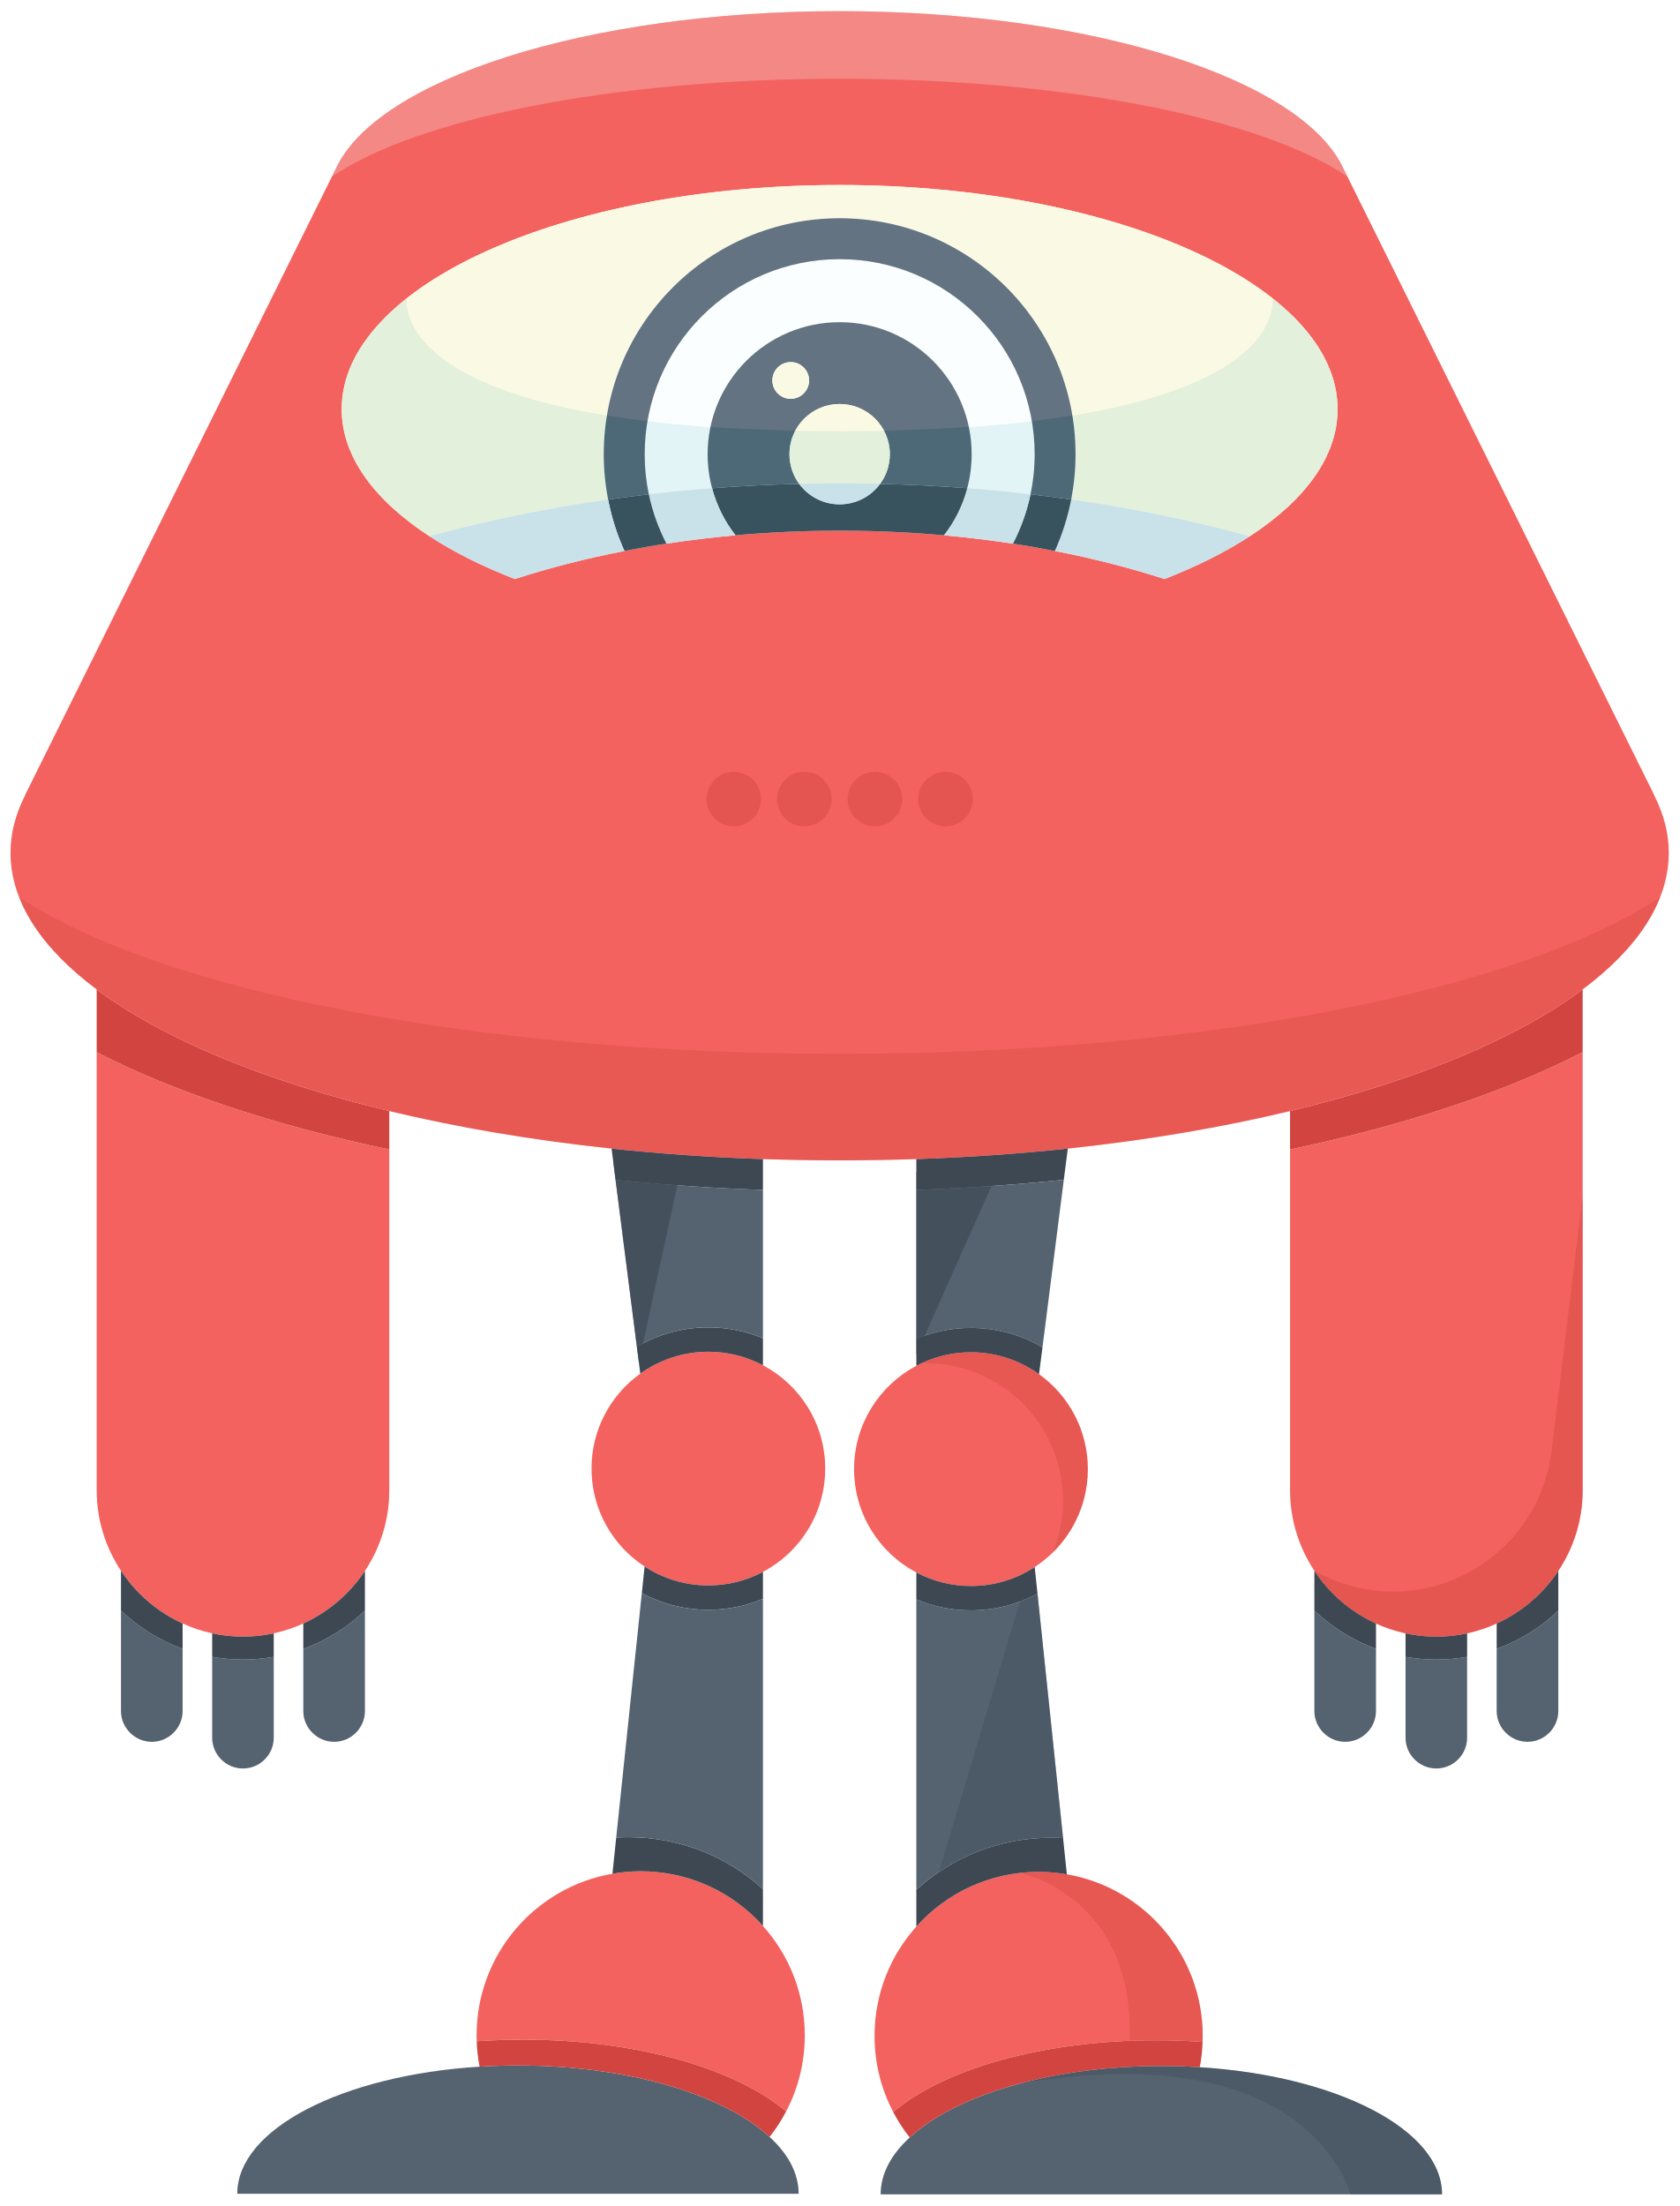
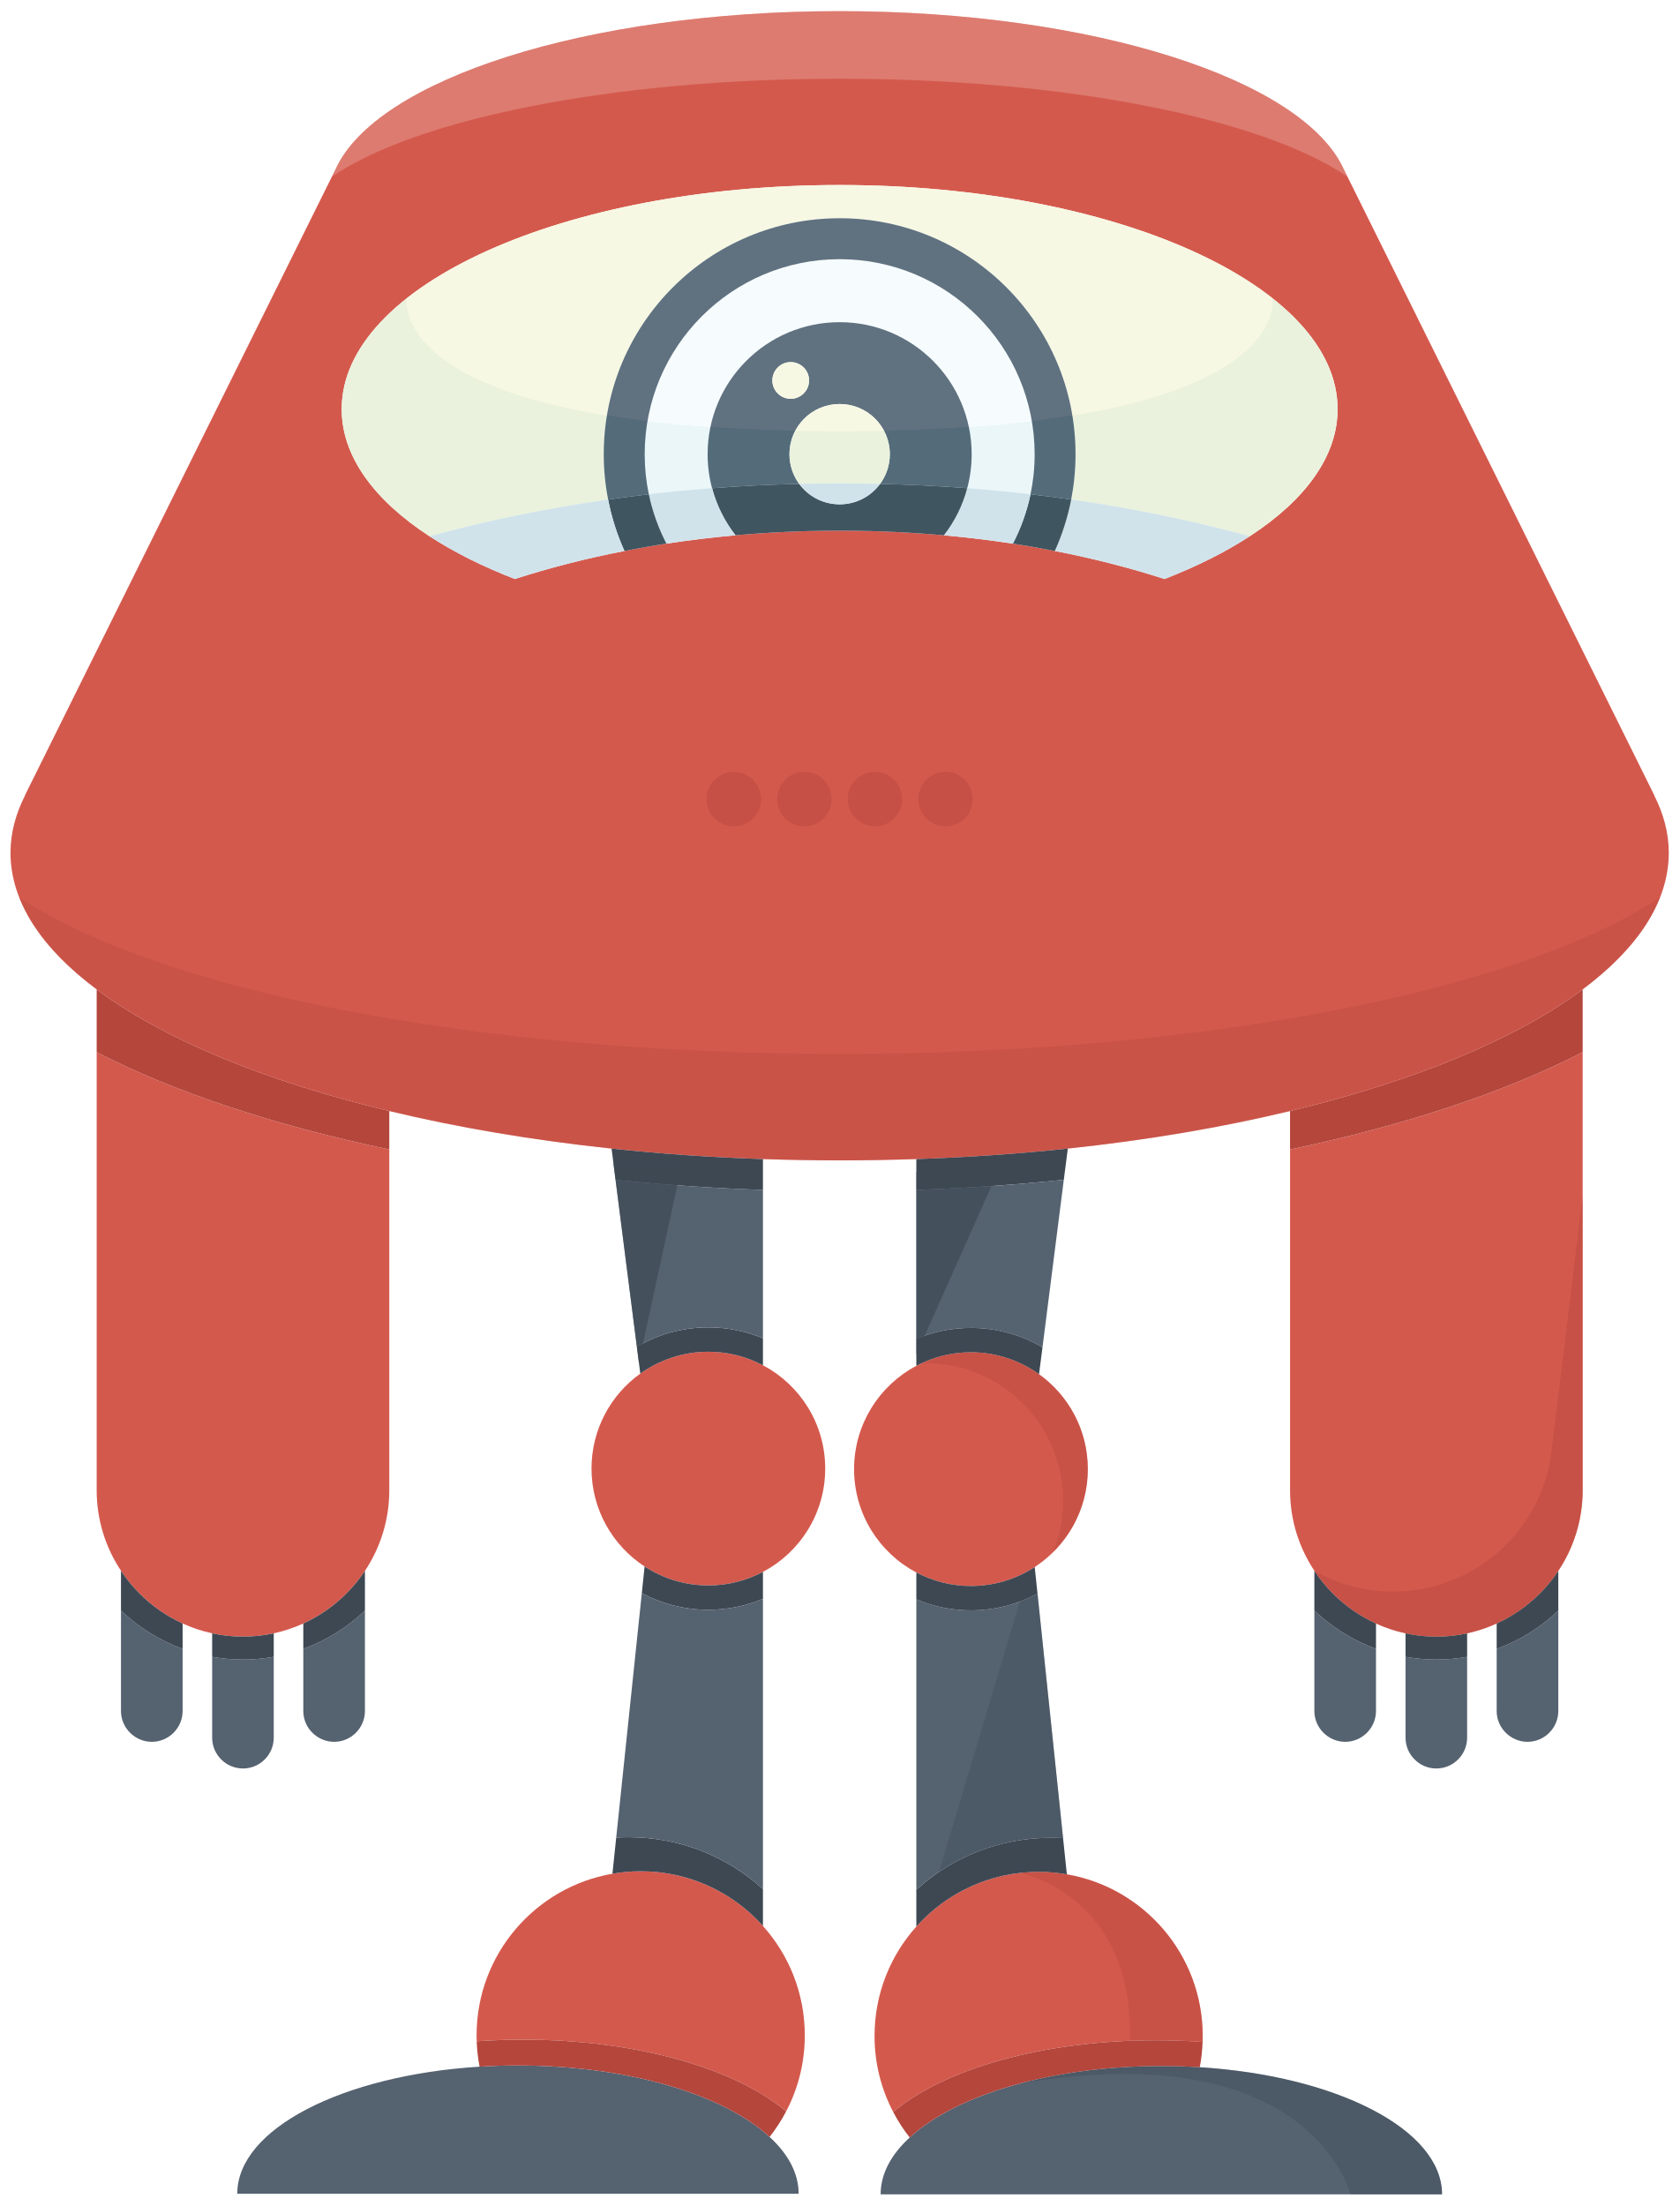
<svg xmlns="http://www.w3.org/2000/svg" width="322.5" height="423.5" viewBox="94.8 44.3 322.5 423.5" class="r18" data-idle="shift shift dip fold" data-work="flap flap fold shift dip">
  <style>
.r18[data-act=flap] .arm-r{animation:r18-flap-r 1.8s}
.r18[data-act=flap] .arm-l{animation:r18-flap-l 1.8s .08s}
.r18[data-act=flap] .up{animation:r18-bob 1.8s ease-in-out}
.r18[data-act=flap] .leg{animation:r18-bob-leg 1.8s ease-in-out}
.r18[data-act=shift] .tip-r{animation:r18-tip-r 2s ease-in-out}
.r18[data-act=shift] .tip-l{animation:r18-tip-l 2s ease-in-out}
.r18[data-act=shift] .arm-r{animation:r18-hang-r 2s ease-in-out}
.r18[data-act=shift] .arm-l{animation:r18-hang-l 2s ease-in-out}
.r18[data-act=fold] .arm-r{animation:r18-fold-r 1.6s ease-in-out}
.r18[data-act=fold] .arm-l{animation:r18-fold-l 1.6s ease-in-out .12s}
.r18[data-act=fold] .up{animation:r18-fold-up 1.6s ease-in-out}
.r18[data-act=fold] .leg{animation:r18-fold-leg 1.6s ease-in-out}
.r18[data-act=dip] .up{animation:r18-dip 1.4s ease-in-out}
.r18[data-act=dip] .leg{animation:r18-dip-leg 1.4s ease-in-out}
.r18[data-act=dip] .arm-r{animation:r18-flare-r 1.4s ease-in-out}
.r18[data-act=dip] .arm-l{animation:r18-flare-l 1.4s ease-in-out .06s}
/* an arm turning in toward the body also slides by its pivot offset, so it turns on its outer top corner */
@keyframes r18-flap-r{0%,10%{transform:rotate(0deg);animation-timing-function:ease-in-out}28%{transform:rotate(-21deg);animation-timing-function:ease-in}42%{transform:rotate(0deg);animation-timing-function:ease-out}55%{transform:rotate(-12deg);animation-timing-function:ease-in}67%{transform:rotate(0deg);animation-timing-function:ease-out}78%{transform:rotate(-5deg);animation-timing-function:ease-in-out}90%,100%{transform:rotate(0deg)}}
@keyframes r18-flap-l{0%,10%{transform:rotate(0deg);animation-timing-function:ease-in-out}28%{transform:rotate(21deg);animation-timing-function:ease-in}42%{transform:rotate(0deg);animation-timing-function:ease-out}55%{transform:rotate(12deg);animation-timing-function:ease-in}67%{transform:rotate(0deg);animation-timing-function:ease-out}78%{transform:rotate(5deg);animation-timing-function:ease-in-out}90%,100%{transform:rotate(0deg)}}
@keyframes r18-bob{0%{transform:translateY(0px)}12%{transform:translateY(1.5px)}30%{transform:translateY(5px)}45%{transform:translateY(-1.5px)}58%{transform:translateY(3px)}70%{transform:translateY(-.6px)}81%{transform:translateY(1.2px)}93%,100%{transform:translateY(0px)}}
@keyframes r18-bob-leg{0%{transform:scaleY(1)}12%{transform:scaleY(.9891)}30%{transform:scaleY(.9635)}45%{transform:scaleY(1.0109)}58%{transform:scaleY(.9781)}70%{transform:scaleY(1.0044)}81%{transform:scaleY(.9912)}93%,100%{transform:scaleY(1)}}
@keyframes r18-tip-r{0%,44%,78%,100%{transform:rotate(0deg)}22%{transform:rotate(.85deg)}88%{transform:rotate(.25deg)}}
@keyframes r18-tip-l{0%,44%,78%,100%{transform:rotate(0deg)}61%{transform:rotate(-.6deg)}}
@keyframes r18-hang-r{0%,100%{transform:translate(0px,0px) rotate(0deg)}27%{transform:translate(0px,0px) rotate(-3.5deg)}66%{transform:translate(-.97px,-2.47px) rotate(2.5deg)}91%{transform:translate(0px,0px) rotate(-1deg)}}
@keyframes r18-hang-l{0%,100%{transform:translate(0px,0px) rotate(0deg)}27%{transform:translate(1.32px,-3.47px) rotate(-3.5deg)}66%{transform:translate(0px,0px) rotate(2.5deg)}91%{transform:translate(.4px,-.98px) rotate(-1deg)}}
@keyframes r18-fold-r{0%,100%{transform:translate(0px,0px) rotate(0deg)}28%,50%{transform:translate(-2.96px,-9.08px) rotate(9deg)}72%{transform:translate(0px,0px) rotate(-2.5deg)}88%{transform:translate(-.4px,-.98px) rotate(1deg)}}
@keyframes r18-fold-l{0%,100%{transform:translate(0px,0px) rotate(0deg)}28%,50%{transform:translate(2.96px,-9.08px) rotate(-9deg)}72%{transform:translate(0px,0px) rotate(2.5deg)}88%{transform:translate(.4px,-.98px) rotate(-1deg)}}
@keyframes r18-fold-up{0%,100%{transform:translateY(0px)}32%,52%{transform:translateY(1.5px)}80%{transform:translateY(-.3px)}}
@keyframes r18-fold-leg{0%,100%{transform:scaleY(1)}32%,52%{transform:scaleY(.9891)}80%{transform:scaleY(1.0022)}}
@keyframes r18-dip{0%,100%{transform:translateY(0px)}32%{transform:translateY(4.5px)}58%{transform:translateY(-1px)}80%{transform:translateY(.3px)}}
@keyframes r18-dip-leg{0%,100%{transform:scaleY(1)}32%{transform:scaleY(.9672)}58%{transform:scaleY(1.0073)}80%{transform:scaleY(.9978)}}
@keyframes r18-flare-r{0%,100%{transform:translate(0px,0px) rotate(0deg)}34%{transform:translate(0px,0px) rotate(-4deg)}60%{transform:translate(-.59px,-1.48px) rotate(1.5deg)}82%{transform:translate(0px,0px) rotate(-.6deg)}}
@keyframes r18-flare-l{0%,100%{transform:translate(0px,0px) rotate(0deg)}34%{transform:translate(0px,0px) rotate(4deg)}60%{transform:translate(.59px,-1.48px) rotate(-1.5deg)}82%{transform:translate(0px,0px) rotate(.6deg)}}</style>
  <g class="tip-r" style="transform-origin:371.65px 465.56px">
    <g class="tip-l" style="transform-origin:140.35px 465.45px">
      <g class="up">
        <g class="arm-r" style="transform-origin:342.47px 257.59px">
-           <path d="m398.652 246.289v84.112c0 5.706-1.721 11.032-4.677 15.471-2.912 4.385-7.016 7.903-11.833 10.101-1.797.823-3.703 1.462-5.673 1.884-1.905.422-3.887.639-5.911.639-2.025 0-4.006-.217-5.911-.639-1.981-.422-3.876-1.061-5.673-1.884-3.086-1.407-5.879-3.356-8.25-5.727-1.332-1.332-2.533-2.804-3.573-4.385-2.956-4.439-4.677-9.755-4.677-15.46v-65.425c22.173-4.666 41.347-11.054 56.179-18.687z" fill="#f3625e" />
-           <path d="m398.652 234.239v12.05c-14.832 7.633-34.006 14.02-56.179 18.687v-7.384c23.927-5.749 43.415-13.826 56.179-23.353z" fill="#d2443f" />
+           <path d="m398.652 246.289v84.112c0 5.706-1.721 11.032-4.677 15.471-2.912 4.385-7.016 7.903-11.833 10.101-1.797.823-3.703 1.462-5.673 1.884-1.905.422-3.887.639-5.911.639-2.025 0-4.006-.217-5.911-.639-1.981-.422-3.876-1.061-5.673-1.884-3.086-1.407-5.879-3.356-8.25-5.727-1.332-1.332-2.533-2.804-3.573-4.385-2.956-4.439-4.677-9.755-4.677-15.46v-65.425c22.173-4.666 41.347-11.054 56.179-18.687z" fill="#d4594d" />
+           <path d="m398.652 234.239v12.05c-14.832 7.633-34.006 14.02-56.179 18.687v-7.384c23.927-5.749 43.415-13.826 56.179-23.353z" fill="#b4463c" />
          <path d="m393.974 353.495v19.271c0 3.259-2.663 5.922-5.911 5.922-1.624 0-3.107-.671-4.179-1.743-1.083-1.072-1.743-2.544-1.743-4.179v-11.963h.108c4.406-1.613 8.391-4.125 11.725-7.308z" fill="#556270" />
          <path d="m393.974 345.873v7.622c-3.335 3.183-7.319 5.695-11.725 7.308h-.108v-4.829c4.818-2.198 8.921-5.716 11.833-10.101z" fill="#3d4853" />
          <path d="m376.468 362.372v15.525c0 3.259-2.653 5.911-5.911 5.911-1.624 0-3.107-.66-4.168-1.732-1.083-1.072-1.743-2.544-1.743-4.179v-15.525c1.916.336 3.898.52 5.911.52 2.014 0 3.984-.184 5.911-.52z" fill="#556270" />
          <path d="m376.468 357.858v4.515c-1.927.336-3.898.52-5.911.52-2.014 0-3.995-.184-5.911-.52v-4.515c1.905.422 3.887.639 5.911.639 2.025 0 4.006-.217 5.911-.639z" fill="#3d4853" />
          <path d="m358.972 360.846v11.92c0 3.259-2.663 5.922-5.911 5.922-1.635 0-3.107-.671-4.179-1.743s-1.743-2.544-1.743-4.179v-19.271c3.367 3.205 7.395 5.727 11.833 7.351z" fill="#556270" />
          <path d="m358.972 355.974v4.872c-4.439-1.624-8.466-4.147-11.833-7.351v-7.622l.011-.011c1.039 1.581 2.241 3.053 3.573 4.385 2.371 2.371 5.164 4.32 8.25 5.727z" fill="#3d4853" />
          <g opacity=".42">
-             <path d="m398.649 273.866v56.537c0 7.73-3.161 14.746-8.25 19.845-5.099 5.089-12.126 8.25-19.845 8.25-9.766 0-18.405-5.056-23.429-12.667 3.421 1.97 7.286 3.291 11.433 3.8 1.245.152 2.479.227 3.703.227 15.233 0 28.528-11.455 30.412-26.937z" fill="#d2443f" />
+             <path d="m398.649 273.866v56.537c0 7.73-3.161 14.746-8.25 19.845-5.099 5.089-12.126 8.25-19.845 8.25-9.766 0-18.405-5.056-23.429-12.667 3.421 1.97 7.286 3.291 11.433 3.8 1.245.152 2.479.227 3.703.227 15.233 0 28.528-11.455 30.412-26.937z" fill="#b4463c" />
          </g>
        </g>
        <g class="arm-l" style="transform-origin:169.54px 257.59px">
-           <path d="m169.539 264.976v65.425c0 5.706-1.721 11.032-4.677 15.471-2.912 4.385-7.016 7.903-11.833 10.101-1.797.823-3.703 1.462-5.673 1.884-1.905.422-3.887.639-5.911.639-2.025 0-4.006-.217-5.911-.639-1.981-.422-3.876-1.061-5.673-1.884-3.086-1.407-5.879-3.356-8.25-5.727-1.332-1.332-2.533-2.804-3.573-4.385-2.956-4.439-4.677-9.755-4.677-15.46v-84.101c14.832 7.622 33.996 14.01 56.179 18.676z" fill="#f3625e" />
-           <path d="m169.539 257.592v7.384c-22.184-4.666-41.347-11.054-56.179-18.676v-12.061c12.765 9.538 32.263 17.604 56.179 23.353z" fill="#d2443f" />
+           <path d="m169.539 264.976v65.425c0 5.706-1.721 11.032-4.677 15.471-2.912 4.385-7.016 7.903-11.833 10.101-1.797.823-3.703 1.462-5.673 1.884-1.905.422-3.887.639-5.911.639-2.025 0-4.006-.217-5.911-.639-1.981-.422-3.876-1.061-5.673-1.884-3.086-1.407-5.879-3.356-8.25-5.727-1.332-1.332-2.533-2.804-3.573-4.385-2.956-4.439-4.677-9.755-4.677-15.46v-84.101c14.832 7.622 33.996 14.01 56.179 18.676z" fill="#d4594d" />
+           <path d="m169.539 257.592v7.384c-22.184-4.666-41.347-11.054-56.179-18.676v-12.061c12.765 9.538 32.263 17.604 56.179 23.353z" fill="#b4463c" />
          <path d="m164.862 353.495v19.271c0 3.259-2.663 5.922-5.911 5.922-1.624 0-3.107-.671-4.179-1.743-1.083-1.072-1.743-2.544-1.743-4.179v-11.963h.108c4.406-1.613 8.38-4.125 11.725-7.308z" fill="#556270" />
          <path d="m164.862 345.873v7.622c-3.345 3.183-7.319 5.695-11.725 7.308h-.108v-4.829c4.818-2.198 8.921-5.716 11.833-10.101z" fill="#3d4853" />
          <path d="m147.355 362.372v15.525c0 3.259-2.653 5.911-5.911 5.911-1.624 0-3.107-.66-4.168-1.732-1.083-1.072-1.743-2.544-1.743-4.179v-15.525c1.916.336 3.898.52 5.911.52 2.014 0 3.995-.184 5.911-.52z" fill="#556270" />
          <path d="m147.355 357.858v4.515c-1.916.336-3.898.52-5.911.52-2.014 0-3.995-.184-5.911-.52v-4.515c1.905.422 3.887.639 5.911.639 2.025 0 4.006-.217 5.911-.639z" fill="#3d4853" />
          <path d="m129.859 360.846v11.92c0 3.259-2.663 5.922-5.911 5.922-1.635 0-3.107-.671-4.179-1.743-1.072-1.072-1.743-2.544-1.743-4.179v-19.271c3.367 3.205 7.395 5.727 11.833 7.351z" fill="#556270" />
          <path d="m129.859 355.974v4.872c-4.439-1.624-8.466-4.147-11.833-7.351v-7.622l.011-.011c1.039 1.581 2.241 3.053 3.573 4.385 2.371 2.371 5.164 4.32 8.25 5.727z" fill="#3d4853" />
        </g>
-         <path d="m270.724 266.817c-4.85.162-9.755.249-14.724.249s-9.874-.087-14.724-.249c-9.982-.336-19.694-1.018-29.059-2.014-15.298-1.624-29.643-4.071-42.679-7.211-23.916-5.749-43.415-13.815-56.179-23.353-10.588-7.903-16.543-16.814-16.543-26.244 0-3.757.985-7.427 2.793-10.989h-.032l59.655-120.23c7.795-17.214 48.146-30.336 96.768-30.336 48.633 0 88.973 13.122 96.779 30.336l59.644 120.23h-.032c1.808 3.562 2.793 7.232 2.793 10.989 0 9.419-5.944 18.329-16.532 26.244-12.765 9.527-32.253 17.604-56.179 23.353-13.035 3.14-27.38 5.587-42.668 7.211-9.365.985-19.087 1.678-29.08 2.014zm5.283-119.753c4.504.401 8.932.942 13.252 1.602 2.728.411 5.413.888 8.055 1.407 7.373 1.429 14.41 3.237 21.058 5.381 6.193-2.404 11.693-5.164 16.348-8.196 10.643-6.929 16.879-15.341 16.879-24.414 0-23.764-42.798-43.025-95.599-43.025s-95.599 19.261-95.599 43.025c0 9.073 6.236 17.485 16.879 24.414 4.655 3.031 10.166 5.792 16.359 8.196 6.637-2.144 13.685-3.952 21.047-5.381 2.642-.52 5.327-.996 8.055-1.407 4.331-.66 8.759-1.202 13.263-1.602 6.507-.585 13.187-.888 19.997-.888s13.501.303 20.008.888z" fill="#f3625e" />
+         <path d="m270.724 266.817c-4.85.162-9.755.249-14.724.249s-9.874-.087-14.724-.249c-9.982-.336-19.694-1.018-29.059-2.014-15.298-1.624-29.643-4.071-42.679-7.211-23.916-5.749-43.415-13.815-56.179-23.353-10.588-7.903-16.543-16.814-16.543-26.244 0-3.757.985-7.427 2.793-10.989h-.032l59.655-120.23c7.795-17.214 48.146-30.336 96.768-30.336 48.633 0 88.973 13.122 96.779 30.336l59.644 120.23h-.032c1.808 3.562 2.793 7.232 2.793 10.989 0 9.419-5.944 18.329-16.532 26.244-12.765 9.527-32.253 17.604-56.179 23.353-13.035 3.14-27.38 5.587-42.668 7.211-9.365.985-19.087 1.678-29.08 2.014zm5.283-119.753c4.504.401 8.932.942 13.252 1.602 2.728.411 5.413.888 8.055 1.407 7.373 1.429 14.41 3.237 21.058 5.381 6.193-2.404 11.693-5.164 16.348-8.196 10.643-6.929 16.879-15.341 16.879-24.414 0-23.764-42.798-43.025-95.599-43.025s-95.599 19.261-95.599 43.025c0 9.073 6.236 17.485 16.879 24.414 4.655 3.031 10.166 5.792 16.359 8.196 6.637-2.144 13.685-3.952 21.047-5.381 2.642-.52 5.327-.996 8.055-1.407 4.331-.66 8.759-1.202 13.263-1.602 6.507-.585 13.187-.888 19.997-.888s13.501.303 20.008.888z" fill="#d4594d" />
        <path d="m351.599 122.844c0 9.073-6.236 17.485-16.879 24.414-10.827-2.966-22.303-5.348-34.266-7.059.541-2.815.834-5.727.834-8.705 0-25.02-20.278-45.299-45.288-45.299s-45.288 20.278-45.288 45.299c0 2.988.292 5.9.844 8.715-11.974 1.7-23.45 4.082-34.277 7.048-10.643-6.929-16.879-15.341-16.879-24.414 0-23.764 42.798-43.025 95.599-43.025s95.599 19.261 95.599 43.025z" fill="#fffae0" />
        <path d="m334.72 147.258c-4.655 3.031-10.155 5.792-16.348 8.196-6.648-2.144-13.685-3.952-21.058-5.381 1.407-3.118 2.468-6.431 3.14-9.874 11.963 1.711 23.44 4.092 34.266 7.059z" fill="#e2e9f0" />
        <path d="m301.288 131.495c0 2.977-.292 5.89-.834 8.705-2.577-.368-5.186-.704-7.806-1.007.52-2.49.79-5.056.79-7.698 0-20.679-16.76-37.438-37.438-37.438-20.668 0-37.428 16.76-37.428 37.438 0 2.642.271 5.208.79 7.698-2.631.303-5.229.639-7.806 1.018-.552-2.815-.844-5.727-.844-8.715 0-25.02 20.278-45.299 45.288-45.299s45.288 20.278 45.288 45.299z" fill="#556270" />
        <g fill="#3d4853">
          <path d="m300.454 140.199c-.671 3.443-1.732 6.756-3.14 9.874-2.642-.52-5.327-.996-8.055-1.407 1.537-2.956 2.685-6.139 3.389-9.473 2.62.303 5.229.639 7.806 1.007z" />
        </g>
        <path d="m292.648 139.192c-.704 3.335-1.851 6.518-3.389 9.473-4.32-.66-8.748-1.202-13.252-1.602 2.057-2.642 3.605-5.706 4.482-9.04 4.103.314 8.152.704 12.158 1.169z" fill="#e2e9f0" />
        <path d="m281.345 131.495c0 2.252-.292 4.45-.855 6.528-5.5-.422-11.076-.704-16.727-.823 1.169-1.592 1.873-3.562 1.873-5.706 0-5.327-4.309-9.636-9.636-9.636-5.316 0-9.636 4.309-9.636 9.636 0 2.144.704 4.114 1.873 5.706-5.652.119-11.227.401-16.727.834-.563-2.09-.855-4.277-.855-6.539 0-13.999 11.346-25.345 25.345-25.345 13.999-0 25.345 11.346 25.345 25.345zm-31.213-14.161c0-1.938-1.581-3.519-3.529-3.519-1.938 0-3.519 1.581-3.519 3.519 0 1.949 1.581 3.529 3.519 3.529 1.949 0 3.529-1.581 3.529-3.529z" fill="#556270" />
        <path d="m280.49 138.023c-.877 3.335-2.425 6.399-4.482 9.04-6.507-.585-13.198-.888-20.008-.888s-13.49.303-19.997.888c-2.057-2.642-3.605-5.706-4.493-9.029 5.5-.433 11.076-.715 16.727-.834 1.754 2.382 4.58 3.919 7.763 3.919 3.183 0 6.009-1.537 7.763-3.919 5.651.119 11.227.401 16.727.823z" fill="#3d4853" />
        <path d="m265.636 131.495c0 2.144-.704 4.114-1.873 5.706-2.577-.076-5.164-.108-7.763-.108s-5.186.032-7.763.108c-1.169-1.592-1.873-3.562-1.873-5.706 0-5.327 4.32-9.636 9.636-9.636 5.327 0 9.636 4.309 9.636 9.636z" fill="#fffae0" />
        <path d="m263.763 137.2c-1.754 2.382-4.58 3.919-7.763 3.919-3.183 0-6.009-1.537-7.763-3.919 2.577-.076 5.164-.108 7.763-.108s5.186.032 7.763.108z" fill="#e2e9f0" />
        <path d="m246.602 113.815c1.949 0 3.529 1.581 3.529 3.519 0 1.949-1.581 3.529-3.529 3.529-1.938 0-3.519-1.581-3.519-3.529-0-1.938 1.581-3.519 3.519-3.519z" fill="#fffae0" />
        <path d="m231.51 138.034c.888 3.324 2.436 6.388 4.493 9.029-4.504.401-8.932.942-13.263 1.602-1.527-2.956-2.674-6.139-3.378-9.473 3.995-.466 8.044-.866 12.147-1.158z" fill="#e2e9f0" />
        <path d="m219.363 139.192c.704 3.335 1.851 6.518 3.378 9.473-2.728.411-5.413.888-8.055 1.407-1.407-3.118-2.468-6.42-3.129-9.863 2.577-.379 5.175-.715 7.806-1.018z" fill="#3d4853" />
        <path d="m211.557 140.21c.66 3.443 1.721 6.745 3.129 9.863-7.362 1.429-14.41 3.237-21.047 5.381-6.193-2.404-11.704-5.164-16.359-8.196 10.827-2.966 22.303-5.348 34.277-7.048z" fill="#e2e9f0" />
      </g>
      <path d="m371.65 465.561h-107.779c0-3.919 2.003-7.633 5.576-10.913 8.813-8.131 27.142-13.717 48.319-13.717 2.501 0 4.969.076 7.373.227 26.276 1.646 46.511 11.953 46.511 24.403z" fill="#556270" />
-       <path d="m325.702 435.16c0 .379-.011.758-.022 1.137-2.902-.206-5.879-.314-8.91-.314-21.826 0-40.806 5.565-50.485 13.771-2.295-4.363-3.584-9.333-3.584-14.594 0-8.077 3.031-15.439 8.023-21.004 5.76-6.453 14.14-10.502 23.472-10.502 1.851 0 3.67.162 5.424.476 14.822 2.555 26.081 15.471 26.081 31.029z" fill="#f3625e" />
-       <path d="m325.68 436.297c-.054 1.656-.238 3.28-.541 4.861-2.404-.152-4.872-.227-7.373-.227-21.177 0-39.506 5.587-48.319 13.717-1.202-1.527-2.263-3.161-3.161-4.894 9.679-8.207 28.658-13.771 50.485-13.771 3.031 0 6.009.108 8.91.314z" fill="#d2443f" />
+       <path d="m325.702 435.16c0 .379-.011.758-.022 1.137-2.902-.206-5.879-.314-8.91-.314-21.826 0-40.806 5.565-50.485 13.771-2.295-4.363-3.584-9.333-3.584-14.594 0-8.077 3.031-15.439 8.023-21.004 5.76-6.453 14.14-10.502 23.472-10.502 1.851 0 3.67.162 5.424.476 14.822 2.555 26.081 15.471 26.081 31.029z" fill="#d4594d" />
+       <path d="m325.68 436.297c-.054 1.656-.238 3.28-.541 4.861-2.404-.152-4.872-.227-7.373-.227-21.177 0-39.506 5.587-48.319 13.717-1.202-1.527-2.263-3.161-3.161-4.894 9.679-8.207 28.658-13.771 50.485-13.771 3.031 0 6.009.108 8.91.314z" fill="#b4463c" />
      <g fill="#3d4853">
        <path d="m299.62 404.12v.011c-1.754-.314-3.573-.476-5.424-.476-9.333 0-17.712 4.049-23.472 10.502v-7.091c6.821-6.193 15.872-9.96 25.811-9.96.79 0 1.57.022 2.349.065h.011z" />
      </g>
      <path d="m248.129 465.453h-107.779c0-12.472 20.246-22.758 46.522-24.403 2.404-.152 4.861-.227 7.362-.227 21.177 0 39.506 5.587 48.319 13.717 3.573 3.28 5.576 6.994 5.576 10.913z" fill="#556270" />
-       <path d="m249.309 435.041c0 5.273-1.288 10.242-3.584 14.605-9.69-8.207-28.669-13.782-50.495-13.782-3.031 0-6.009.108-8.91.314-.011-.379-.022-.758-.022-1.137 0-15.547 11.271-28.463 26.081-31.029 1.765-.314 3.573-.476 5.424-.476 9.322 0 17.702 4.049 23.472 10.491v.011c5.002 5.576 8.033 12.938 8.033 21.004z" fill="#f3625e" />
-       <path d="m245.726 449.646c-.899 1.732-1.97 3.367-3.172 4.894-8.813-8.131-27.142-13.717-48.319-13.717-2.501 0-4.959.076-7.362.227-.314-1.592-.498-3.216-.552-4.872 2.902-.206 5.879-.314 8.91-.314 21.826 0 40.806 5.576 50.495 13.782z" fill="#d2443f" />
+       <path d="m249.309 435.041c0 5.273-1.288 10.242-3.584 14.605-9.69-8.207-28.669-13.782-50.495-13.782-3.031 0-6.009.108-8.91.314-.011-.379-.022-.758-.022-1.137 0-15.547 11.271-28.463 26.081-31.029 1.765-.314 3.573-.476 5.424-.476 9.322 0 17.702 4.049 23.472 10.491v.011c5.002 5.576 8.033 12.938 8.033 21.004z" fill="#d4594d" />
+       <path d="m245.726 449.646c-.899 1.732-1.97 3.367-3.172 4.894-8.813-8.131-27.142-13.717-48.319-13.717-2.501 0-4.959.076-7.362.227-.314-1.592-.498-3.216-.552-4.872 2.902-.206 5.879-.314 8.91-.314 21.826 0 40.806 5.576 50.495 13.782z" fill="#b4463c" />
      <path d="m241.276 406.946v7.081c-5.771-6.442-14.15-10.491-23.472-10.491-1.851 0-3.659.162-5.424.476l.725-6.951h.011c.78-.043 1.559-.065 2.349-.065 9.939 0 18.99 3.768 25.811 9.95z" fill="#3d4853" />
      <g class="leg" style="transform-origin:256px 402px">
        <g fill="#3d4853">
          <path d="m299.805 264.803-.769 5.987c-9.138.953-18.589 1.613-28.312 1.938v-5.911c9.993-.336 19.715-1.029 29.08-2.014z" />
        </g>
        <path d="m299.036 270.79-4.092 32.166c-4.027-2.371-8.726-3.724-13.739-3.724-3.714 0-7.254.747-10.48 2.1v-28.604c9.722-.325 19.174-.985 28.312-1.938z" fill="#556270" />
        <path d="m293.991 350.257 4.904 46.912h-.011c-.78-.043-1.559-.065-2.349-.065-9.939 0-18.99 3.768-25.811 9.96v-55.725c3.215 1.364 6.767 2.111 10.48 2.111 4.623 0 8.975-1.158 12.786-3.194z" fill="#556270" />
-         <path d="m270.724 306.507c3.129-1.656 6.691-2.598 10.48-2.598 4.872 0 9.387 1.559 13.068 4.212 5.673 4.049 9.376 10.708 9.376 18.221 0 7.871-4.06 14.8-10.199 18.795-3.519 2.306-7.73 3.638-12.245 3.638-3.789 0-7.351-.942-10.48-2.598-7.113-3.757-11.953-11.238-11.953-19.834 0-8.596 4.84-16.078 11.953-19.834z" fill="#f3625e" />
+         <path d="m270.724 306.507c3.129-1.656 6.691-2.598 10.48-2.598 4.872 0 9.387 1.559 13.068 4.212 5.673 4.049 9.376 10.708 9.376 18.221 0 7.871-4.06 14.8-10.199 18.795-3.519 2.306-7.73 3.638-12.245 3.638-3.789 0-7.351-.942-10.48-2.598-7.113-3.757-11.953-11.238-11.953-19.834 0-8.596 4.84-16.078 11.953-19.834z" fill="#d4594d" />
        <path d="m294.943 302.956-.66 5.153-.011.011c-3.681-2.652-8.196-4.212-13.068-4.212-3.789 0-7.351.942-10.48 2.598v-5.175c3.226-1.353 6.767-2.1 10.48-2.1 5.013 0 9.711 1.353 13.739 3.724z" fill="#3d4853" />
        <path d="m293.449 345.136.541 5.121c-3.811 2.035-8.163 3.194-12.786 3.194-3.714 0-7.265-.747-10.48-2.111v-5.164c3.129 1.656 6.691 2.598 10.48 2.598 4.515-0 8.726-1.332 12.245-3.638z" fill="#3d4853" />
-         <path d="m241.276 306.399c7.113 3.757 11.953 11.227 11.953 19.834 0 8.596-4.839 16.078-11.953 19.834-3.129 1.656-6.691 2.598-10.48 2.598-4.515 0-8.726-1.332-12.245-3.638-6.128-4.006-10.188-10.924-10.188-18.795 0-7.514 3.692-14.161 9.365-18.232 3.681-2.642 8.196-4.201 13.068-4.201 3.789-0 7.351.942 10.48 2.598z" fill="#f3625e" />
+         <path d="m241.276 306.399c7.113 3.757 11.953 11.227 11.953 19.834 0 8.596-4.839 16.078-11.953 19.834-3.129 1.656-6.691 2.598-10.48 2.598-4.515 0-8.726-1.332-12.245-3.638-6.128-4.006-10.188-10.924-10.188-18.795 0-7.514 3.692-14.161 9.365-18.232 3.681-2.642 8.196-4.201 13.068-4.201 3.789-0 7.351.942 10.48 2.598z" fill="#d4594d" />
        <path d="m241.276 346.068v5.175c-3.226 1.353-6.767 2.1-10.48 2.1-4.623 0-8.975-1.158-12.775-3.194l.531-5.121c3.519 2.306 7.73 3.638 12.245 3.638 3.789 0 7.351-.942 10.48-2.598z" fill="#3d4853" />
        <path d="m241.276 301.224v5.175c-3.129-1.656-6.691-2.598-10.48-2.598-4.872 0-9.387 1.559-13.068 4.201l-.66-5.153c4.027-2.371 8.715-3.724 13.728-3.724 3.714 0 7.254.747 10.48 2.1z" fill="#3d4853" />
        <path d="m241.276 272.728v28.496c-3.226-1.353-6.767-2.1-10.48-2.1-5.013 0-9.701 1.353-13.728 3.724l-4.092-32.047c9.073.942 18.47 1.591 28.128 1.927z" fill="#556270" />
        <path d="m241.276 266.817v5.911h-.173c-9.657-.336-19.055-.985-28.128-1.927l-.758-5.965v-.032c9.365.996 19.077 1.678 29.059 2.014z" fill="#3d4853" />
        <path d="m213.105 397.061 4.915-46.912c3.8 2.035 8.152 3.194 12.775 3.194 3.714 0 7.254-.747 10.48-2.1v55.703c-6.821-6.182-15.872-9.95-25.811-9.95-.79 0-1.57.022-2.349.065z" fill="#556270" />
      </g>
      <g opacity=".32">
        <g class="up">
-           <path d="m256.002 59.417c43.805 0 81.364 7.757 97.493 18.815l-.721-1.452c-7.8-17.219-48.144-30.341-96.772-30.341s-88.972 13.122-96.772 30.341l-.721 1.452c16.129-11.058 53.688-18.815 97.493-18.815z" fill="#f7d8d8" />
-           <path d="m256.002 246.608c-70.468 0-131.016-12.373-157.527-30.074 11.148 28.573 77.423 50.526 157.527 50.526s146.379-21.952 157.527-50.526c-26.51 17.701-87.059 30.074-157.527 30.074z" fill="#d2443f" />
+           <path d="m256.002 59.417c43.805 0 81.364 7.757 97.493 18.815l-.721-1.452c-7.8-17.219-48.144-30.341-96.772-30.341s-88.972 13.122-96.772 30.341l-.721 1.452c16.129-11.058 53.688-18.815 97.493-18.815z" fill="#efc4ba" />
+           <path d="m256.002 246.608c-70.468 0-131.016-12.373-157.527-30.074 11.148 28.573 77.423 50.526 157.527 50.526s146.379-21.952 157.527-50.526c-26.51 17.701-87.059 30.074-157.527 30.074z" fill="#b4463c" />
        </g>
      </g>
      <g opacity=".36">
        <g class="leg" style="transform-origin:256px 402px">
-           <path d="m271.734 306.002c.238-.011.487-.011.736-.011 14.583 0 26.417 11.823 26.417 26.417 0 3.497-.682 6.832-1.927 9.896 4.125-4.06 6.68-9.711 6.68-15.958 0-12.396-10.036-22.444-22.433-22.444-3.389-0-6.593.747-9.473 2.1z" fill="#d2443f" />
+           <path d="m271.734 306.002c.238-.011.487-.011.736-.011 14.583 0 26.417 11.823 26.417 26.417 0 3.497-.682 6.832-1.927 9.896 4.125-4.06 6.68-9.711 6.68-15.958 0-12.396-10.036-22.444-22.433-22.444-3.389-0-6.593.747-9.473 2.1z" fill="#b4463c" />
        </g>
-         <path d="m294.199 403.647c-1.213 0-2.414.065-3.594.217 0 0 22.021 4.19 21.079 32.22 1.678-.076 3.378-.108 5.089-.108 3.031 0 6.009.108 8.91.314.011-.379.022-.758.022-1.137 0-15.547-11.271-28.463-26.081-31.029-1.765-.314-3.573-.476-5.424-.476z" fill="#d2443f" />
+         <path d="m294.199 403.647c-1.213 0-2.414.065-3.594.217 0 0 22.021 4.19 21.079 32.22 1.678-.076 3.378-.108 5.089-.108 3.031 0 6.009.108 8.91.314.011-.379.022-.758.022-1.137 0-15.547-11.271-28.463-26.081-31.029-1.765-.314-3.573-.476-5.424-.476z" fill="#b4463c" />
        <g fill="#3d4853">
          <g class="leg" style="transform-origin:256px 402px">
            <path d="m298.898 397.173-4.915-46.912c-1.083.574-2.209 1.083-3.378 1.516l-15.525 51.87c6.128-4.125 13.512-6.539 21.458-6.539.79 0 1.57.022 2.349.065z" />
          </g>
          <path d="m317.769 440.934c-9.906 0-19.185 1.223-27.164 3.356 56.006-9.592 63.444 21.263 63.444 21.263h17.604c0-12.461-20.246-22.747-46.522-24.392-2.404-.152-4.861-.227-7.362-.227z" />
        </g>
      </g>
      <g class="leg" style="transform-origin:256px 402px">
        <path d="m212.573 267.634 4.88 38.246 8.303-38.246z" fill="#3d4853" opacity=".66" />
        <path d="m270.724 269.323v34.991l15.626-34.991z" fill="#3d4853" opacity=".66" />
      </g>
      <g opacity=".12">
        <g class="up">
-           <path d="m351.604 122.845c0 13.035-12.884 24.717-33.238 32.61-18.297-5.89-39.604-9.278-62.361-9.278-22.768 0-44.075 3.389-62.372 9.278-20.354-7.893-33.238-19.575-33.238-32.61 0-7.763 4.569-15.049 12.559-21.328 0 0-4.969 25.54 83.051 25.54 88.01 0 83.04-25.54 83.04-25.54 7.99 6.279 12.559 13.566 12.559 21.328z" fill="#159eb6" />
-           <path d="m339.046 101.517s4.969 25.54-83.04 25.54c-88.02 0-83.051-25.54-83.051-25.54 16.467-12.959 47.496-21.697 83.051-21.697 35.544 0 66.562 8.726 83.04 21.697z" fill="#d4f3fb" />
+           <path d="m351.604 122.845c0 13.035-12.884 24.717-33.238 32.61-18.297-5.89-39.604-9.278-62.361-9.278-22.768 0-44.075 3.389-62.372 9.278-20.354-7.893-33.238-19.575-33.238-32.61 0-7.763 4.569-15.049 12.559-21.328 0 0-4.969 25.54 83.051 25.54 88.01 0 83.04-25.54 83.04-25.54 7.99 6.279 12.559 13.566 12.559 21.328z" fill="#4fb0c5" />
+           <path d="m339.046 101.517s4.969 25.54-83.04 25.54c-88.02 0-83.051-25.54-83.051-25.54 16.467-12.959 47.496-21.697 83.051-21.697 35.544 0 66.562 8.726 83.04 21.697z" fill="#b5e8f5" />
        </g>
      </g>
-       <g fill="#d2443f" opacity=".46">
+       <g fill="#b4463c" opacity=".46">
        <g class="up">
          <circle cx="262.777" cy="197.705" r="5.235" />
          <circle cx="276.328" cy="197.705" r="5.235" />
          <circle cx="235.675" cy="197.705" r="5.235" />
          <circle cx="249.226" cy="197.705" r="5.235" />
        </g>
      </g>
    </g>
  </g>
</svg>
